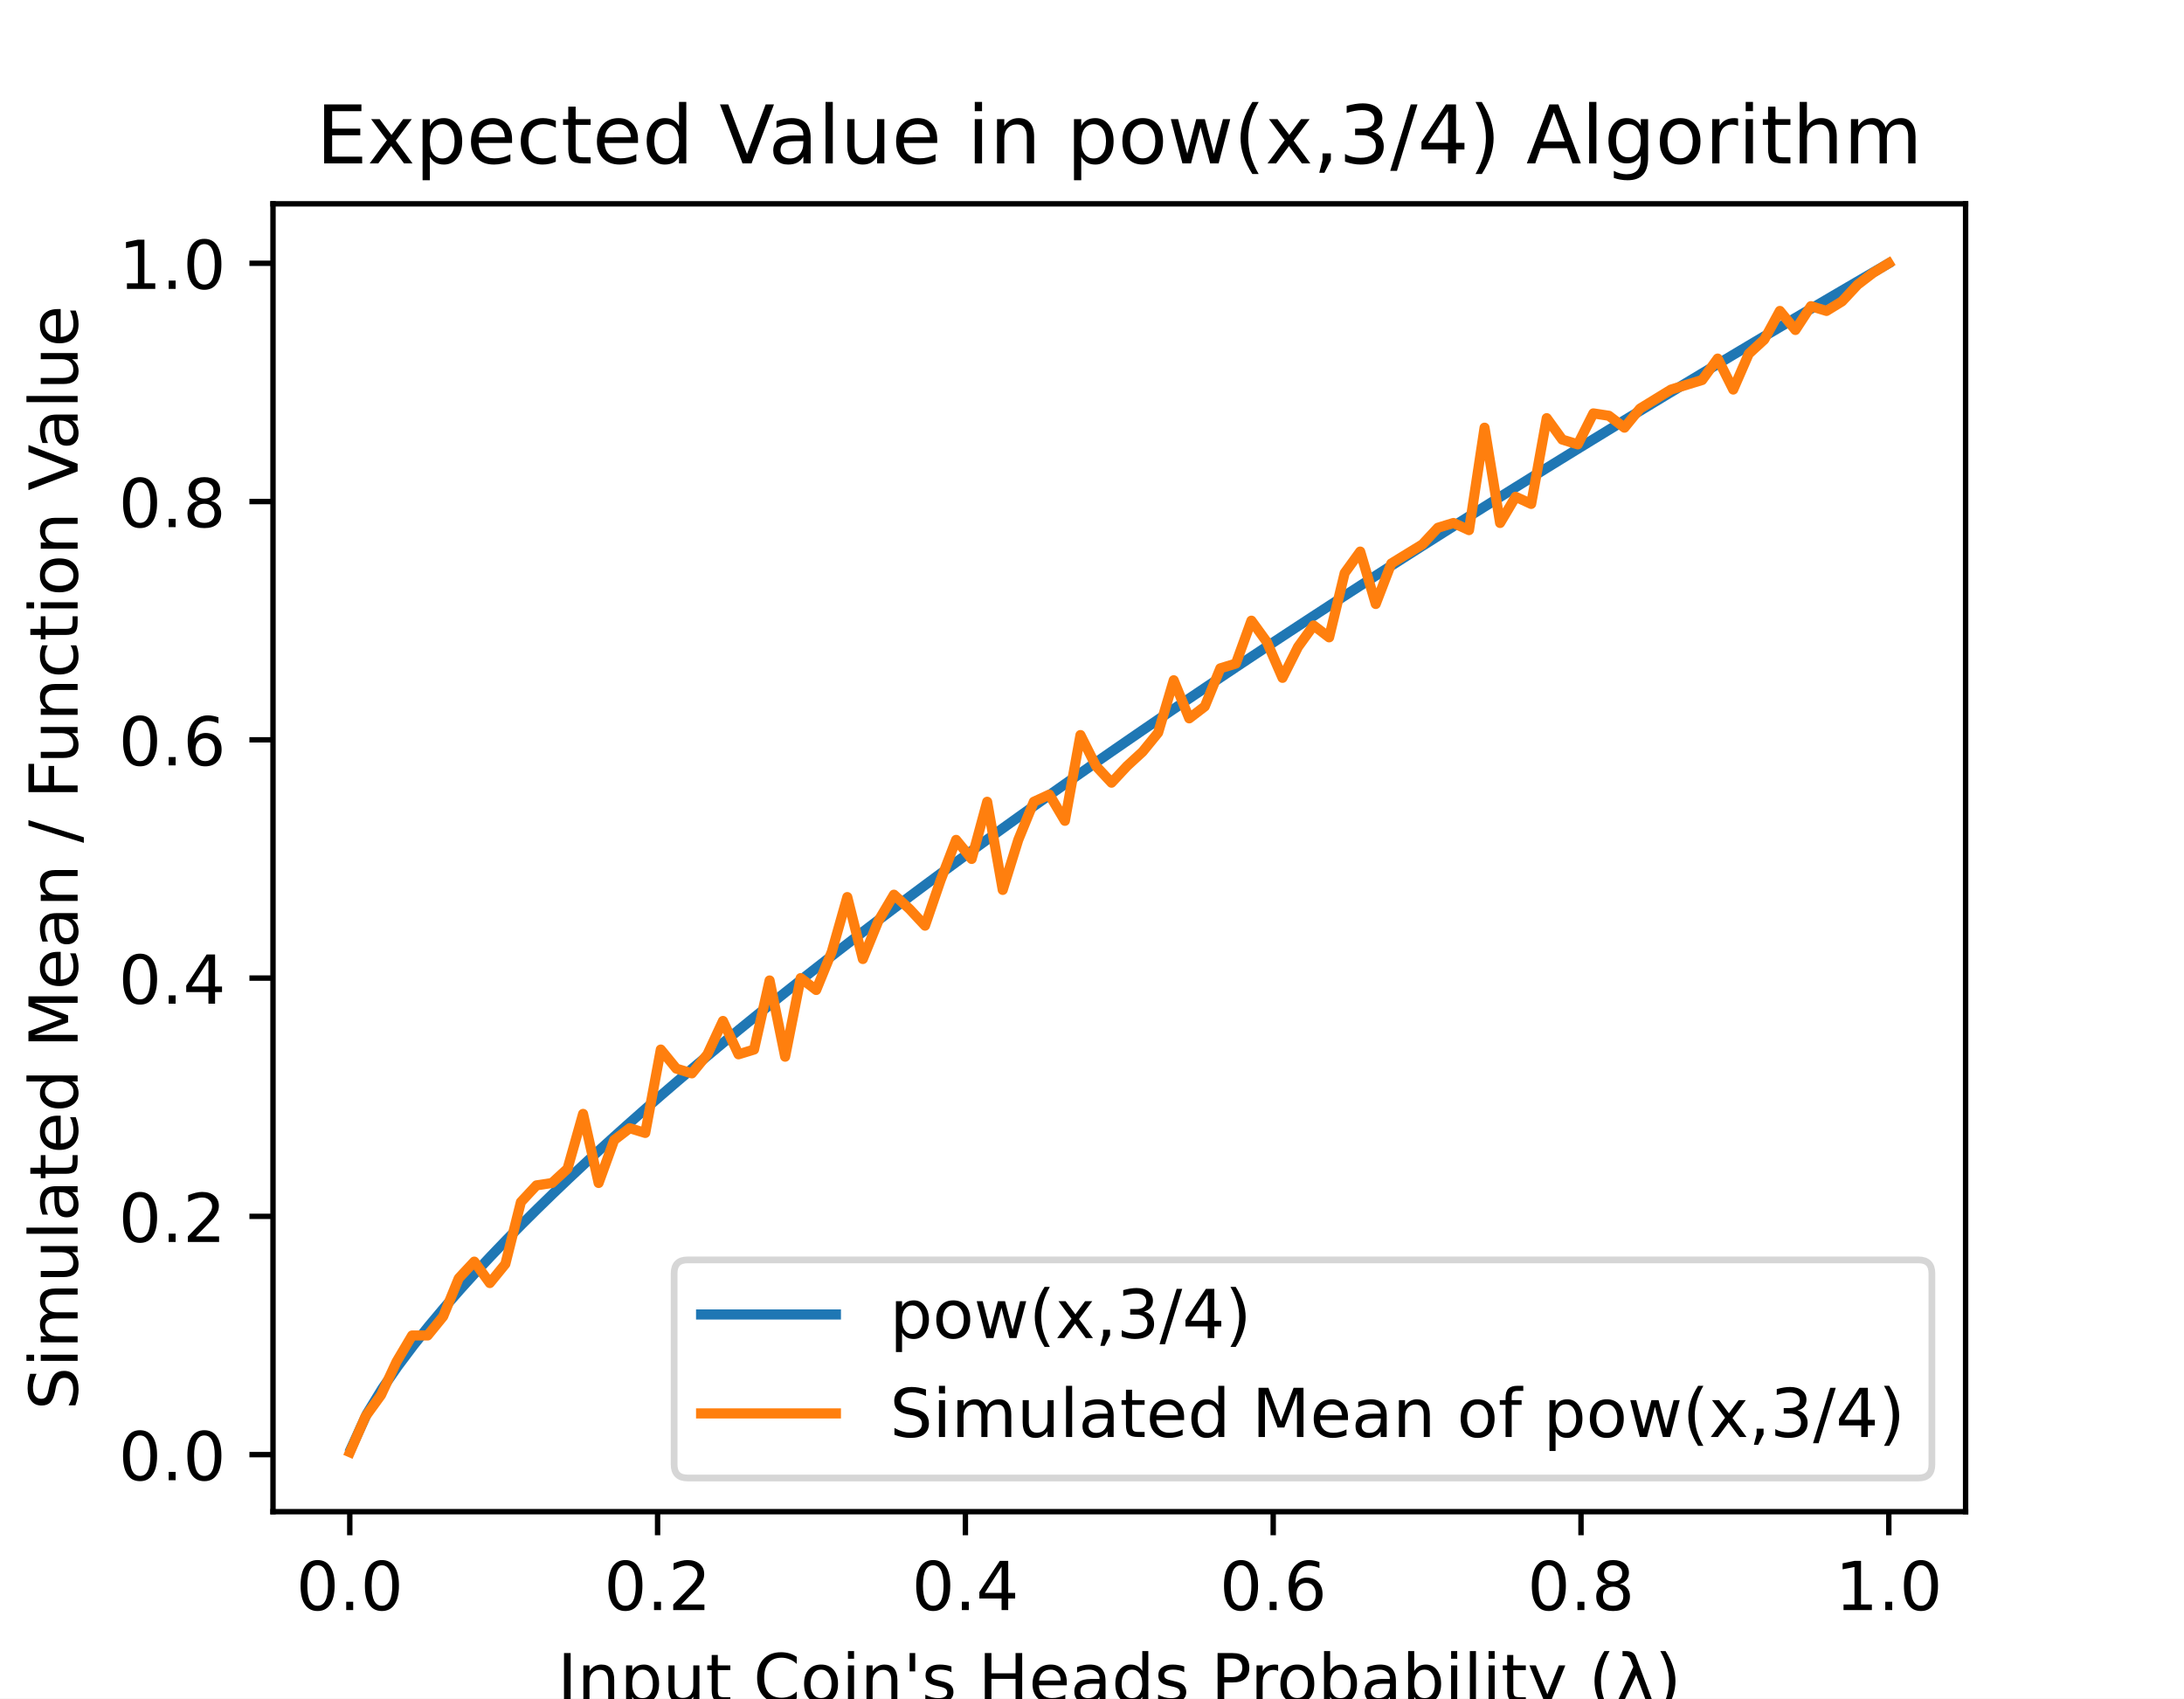
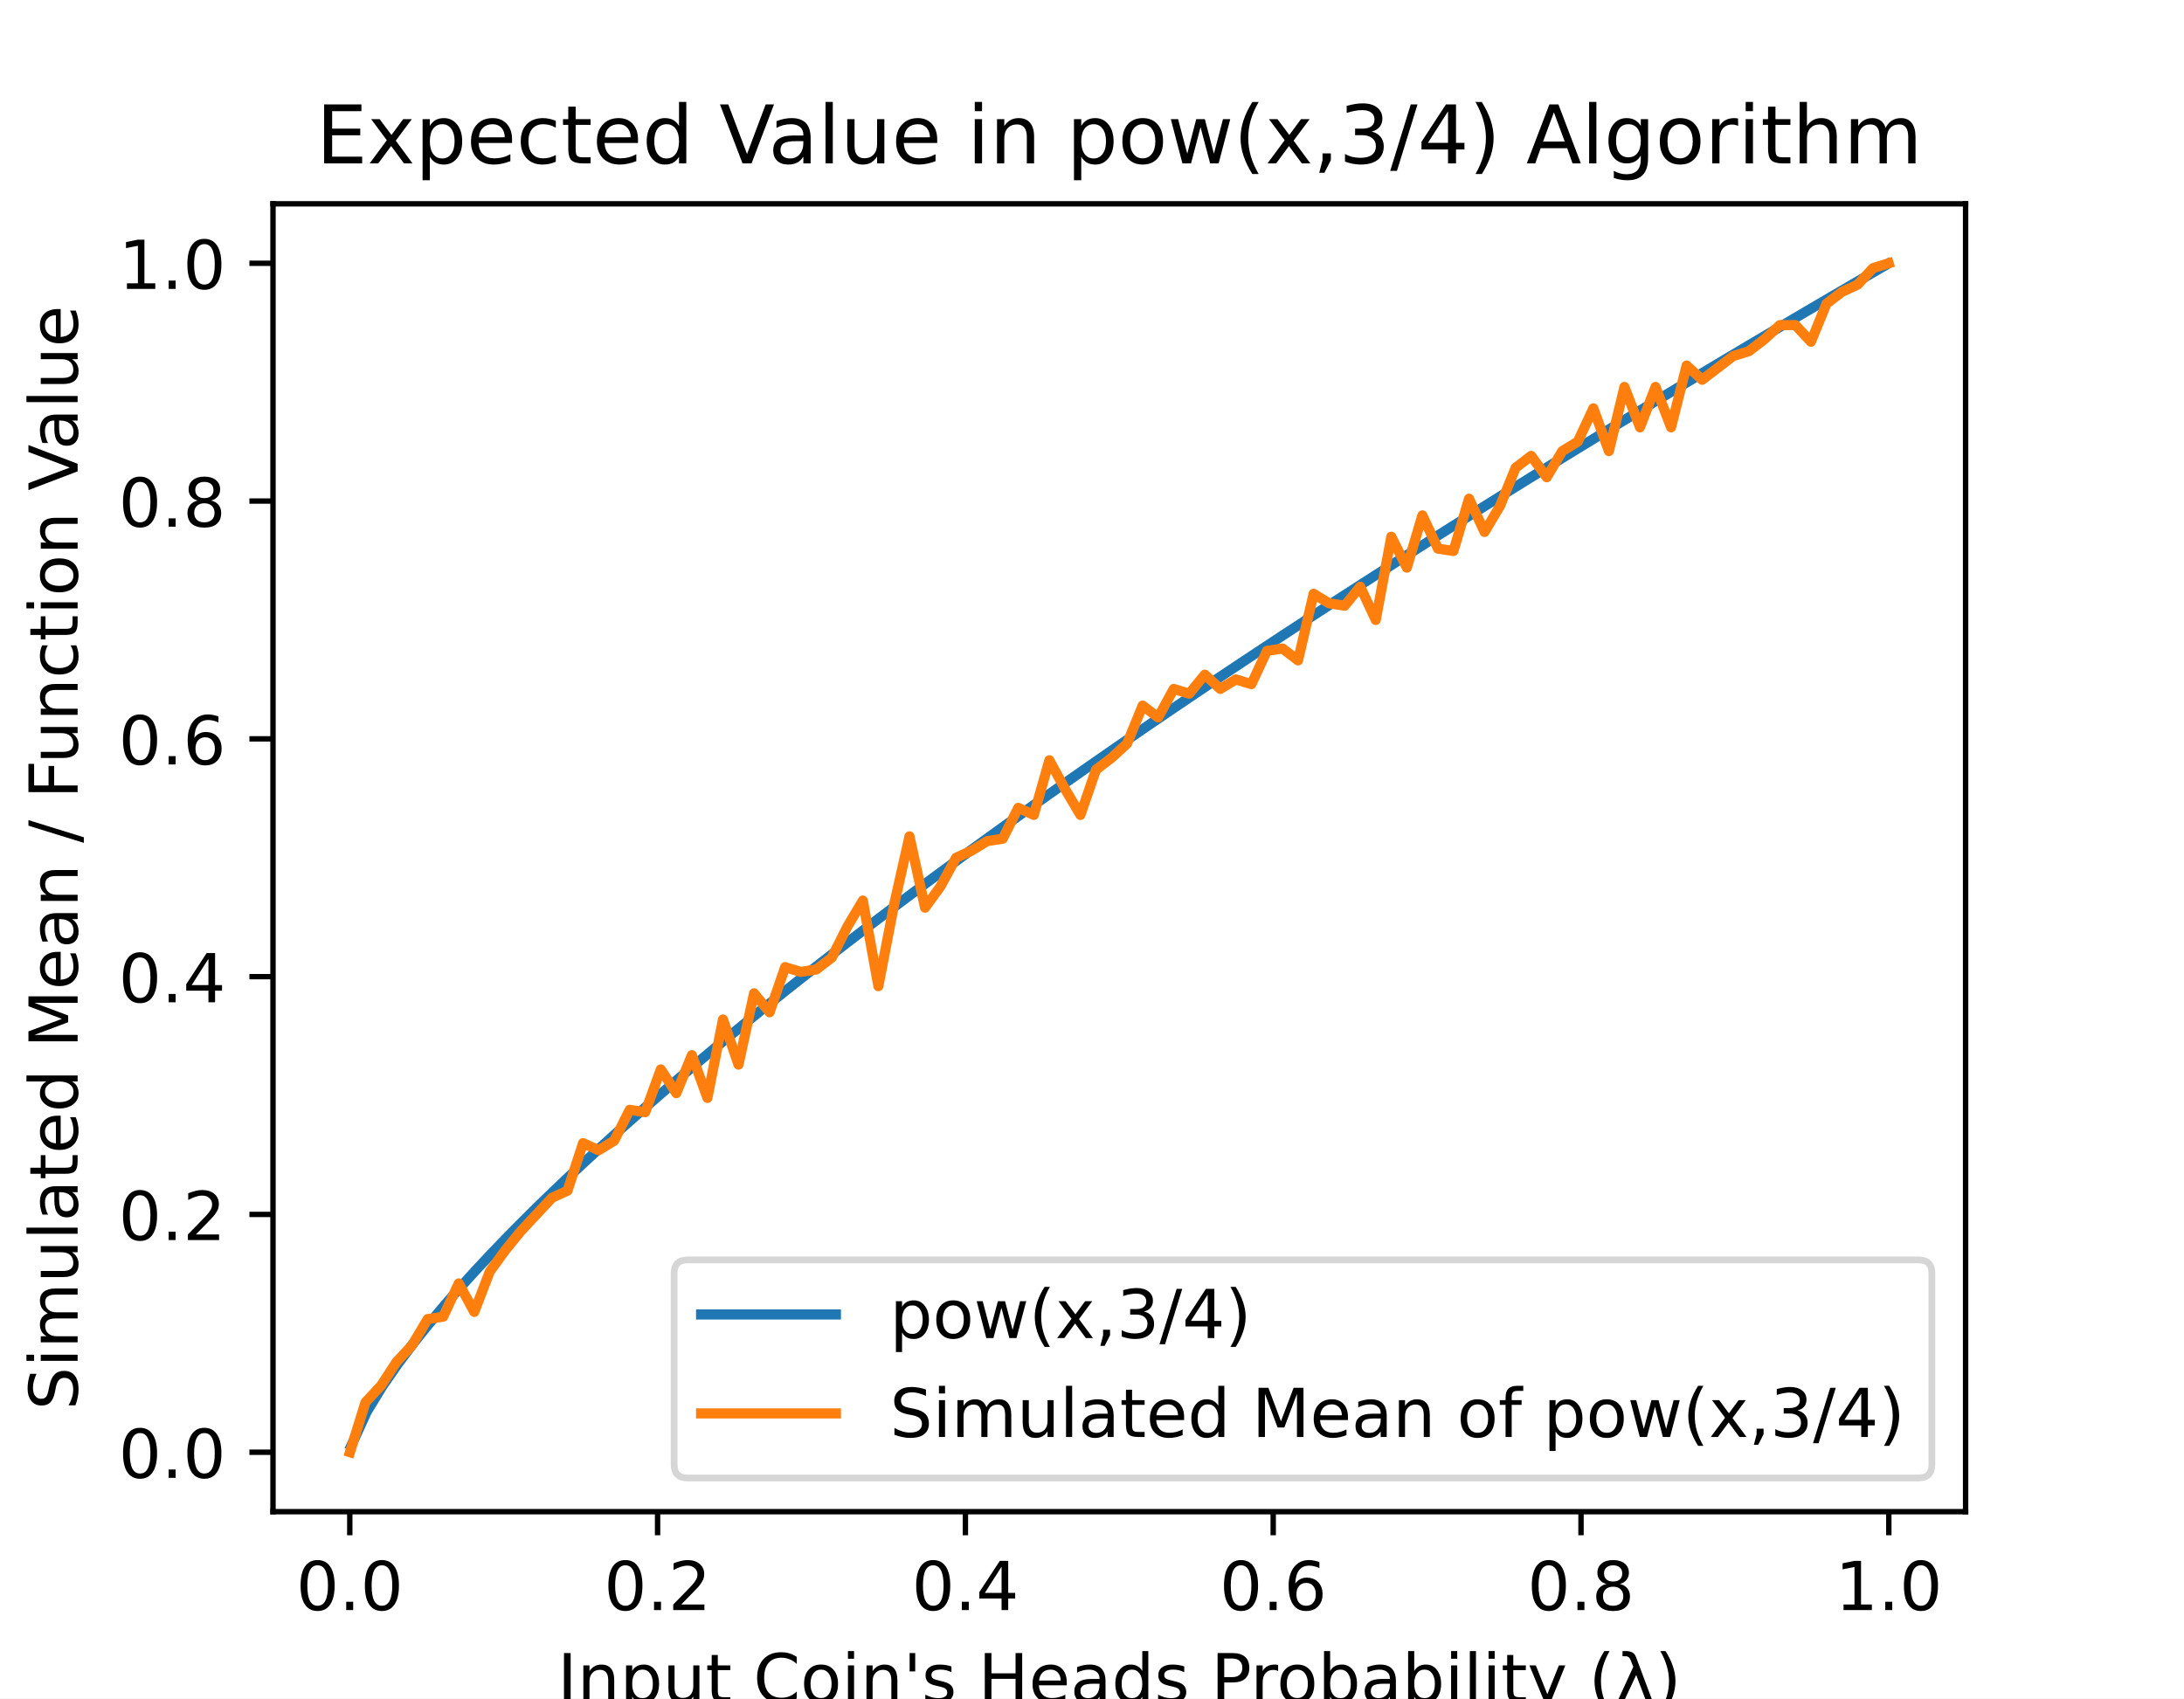
<svg xmlns="http://www.w3.org/2000/svg" xmlns:xlink="http://www.w3.org/1999/xlink" height="252pt" version="1.1" viewBox="0 0 324 252" width="324pt">
  <defs>
    <style type="text/css">
*{stroke-linecap:butt;stroke-linejoin:round;}
  </style>
  </defs>
  <g id="figure_1">
    <g id="patch_1">
      <path d="M 0 252  L 324 252  L 324 0  L 0 0  z " style="fill:#ffffff;" />
    </g>
    <g id="axes_1">
      <g id="patch_2">
        <path d="M 40.5 224.28  L 291.6 224.28  L 291.6 30.24  L 40.5 30.24  z " style="fill:#ffffff;" />
      </g>
      <g id="matplotlib.axis_1">
        <g id="xtick_1">
          <g id="line2d_1">
            <defs>
-               <path d="M 0 0  L 0 3.5  " id="m5b82d4ed3d" style="stroke:#000000;stroke-width:0.8;" />
+               <path d="M 0 0  L 0 3.5  " id="ma2fec115dd" style="stroke:#000000;stroke-width:0.8;" />
            </defs>
            <g>
-               <use style="stroke:#000000;stroke-width:0.8;" x="51.891" xlink:href="#m5b82d4ed3d" y="224.28" />
+               <use style="stroke:#000000;stroke-width:0.8;" x="51.891" xlink:href="#ma2fec115dd" y="224.28" />
            </g>
          </g>
          <g id="text_1">
            <text style="font-family:DejaVu Sans;font-size:10px;font-style:normal;font-weight:normal;text-anchor:middle;" transform="rotate(-0, 51.89081, 238.8784)" x="51.891" y="238.878">0.0</text>
          </g>
        </g>
        <g id="xtick_2">
          <g id="line2d_2">
            <g>
-               <use style="stroke:#000000;stroke-width:0.8;" x="97.554" xlink:href="#m5b82d4ed3d" y="224.28" />
+               <use style="stroke:#000000;stroke-width:0.8;" x="97.554" xlink:href="#ma2fec115dd" y="224.28" />
            </g>
          </g>
          <g id="text_2">
            <text style="font-family:DejaVu Sans;font-size:10px;font-style:normal;font-weight:normal;text-anchor:middle;" transform="rotate(-0, 97.55448, 238.8784)" x="97.554" y="238.878">0.2</text>
          </g>
        </g>
        <g id="xtick_3">
          <g id="line2d_3">
            <g>
-               <use style="stroke:#000000;stroke-width:0.8;" x="143.218" xlink:href="#m5b82d4ed3d" y="224.28" />
+               <use style="stroke:#000000;stroke-width:0.8;" x="143.218" xlink:href="#ma2fec115dd" y="224.28" />
            </g>
          </g>
          <g id="text_3">
            <text style="font-family:DejaVu Sans;font-size:10px;font-style:normal;font-weight:normal;text-anchor:middle;" transform="rotate(-0, 143.2182, 238.8784)" x="143.218" y="238.878">0.4</text>
          </g>
        </g>
        <g id="xtick_4">
          <g id="line2d_4">
            <g>
-               <use style="stroke:#000000;stroke-width:0.8;" x="188.882" xlink:href="#m5b82d4ed3d" y="224.28" />
+               <use style="stroke:#000000;stroke-width:0.8;" x="188.882" xlink:href="#ma2fec115dd" y="224.28" />
            </g>
          </g>
          <g id="text_4">
            <text style="font-family:DejaVu Sans;font-size:10px;font-style:normal;font-weight:normal;text-anchor:middle;" transform="rotate(-0, 188.8818, 238.8784)" x="188.882" y="238.878">0.6</text>
          </g>
        </g>
        <g id="xtick_5">
          <g id="line2d_5">
            <g>
-               <use style="stroke:#000000;stroke-width:0.8;" x="234.546" xlink:href="#m5b82d4ed3d" y="224.28" />
+               <use style="stroke:#000000;stroke-width:0.8;" x="234.546" xlink:href="#ma2fec115dd" y="224.28" />
            </g>
          </g>
          <g id="text_5">
            <text style="font-family:DejaVu Sans;font-size:10px;font-style:normal;font-weight:normal;text-anchor:middle;" transform="rotate(-0, 234.5455, 238.8784)" x="234.546" y="238.878">0.8</text>
          </g>
        </g>
        <g id="xtick_6">
          <g id="line2d_6">
            <g>
-               <use style="stroke:#000000;stroke-width:0.8;" x="280.209" xlink:href="#m5b82d4ed3d" y="224.28" />
+               <use style="stroke:#000000;stroke-width:0.8;" x="280.209" xlink:href="#ma2fec115dd" y="224.28" />
            </g>
          </g>
          <g id="text_6">
            <text style="font-family:DejaVu Sans;font-size:10px;font-style:normal;font-weight:normal;text-anchor:middle;" transform="rotate(-0, 280.2092, 238.8784)" x="280.209" y="238.878">1.0</text>
          </g>
        </g>
        <g id="text_7">
          <text style="font-family:DejaVu Sans;font-size:10px;font-style:normal;font-weight:normal;text-anchor:middle;" transform="rotate(-0, 166.05, 252.5566)" x="166.05" y="252.557">Input Coin's Heads Probability (λ)</text>
        </g>
      </g>
      <g id="matplotlib.axis_2">
        <g id="ytick_1">
          <g id="line2d_7">
            <defs>
-               <path d="M 0 0  L -3.5 0  " id="me2834743b6" style="stroke:#000000;stroke-width:0.8;" />
+               <path d="M 0 0  L -3.5 0  " id="m27b5e2972a" style="stroke:#000000;stroke-width:0.8;" />
            </defs>
            <g>
-               <use style="stroke:#000000;stroke-width:0.8;" x="40.5" xlink:href="#me2834743b6" y="215.814" />
+               <use style="stroke:#000000;stroke-width:0.8;" x="40.5" xlink:href="#m27b5e2972a" y="215.46" />
            </g>
          </g>
          <g id="text_8">
-             <text style="font-family:DejaVu Sans;font-size:10px;font-style:normal;font-weight:normal;text-anchor:end;" transform="rotate(-0, 33.5, 219.6127)" x="33.5" y="219.613">0.0</text>
+             <text style="font-family:DejaVu Sans;font-size:10px;font-style:normal;font-weight:normal;text-anchor:end;" transform="rotate(-0, 33.5, 219.2592)" x="33.5" y="219.259">0.0</text>
          </g>
        </g>
        <g id="ytick_2">
          <g id="line2d_8">
            <g>
-               <use style="stroke:#000000;stroke-width:0.8;" x="40.5" xlink:href="#me2834743b6" y="180.463" />
+               <use style="stroke:#000000;stroke-width:0.8;" x="40.5" xlink:href="#m27b5e2972a" y="180.18" />
            </g>
          </g>
          <g id="text_9">
-             <text style="font-family:DejaVu Sans;font-size:10px;font-style:normal;font-weight:normal;text-anchor:end;" transform="rotate(-0, 33.5, 184.262)" x="33.5" y="184.262">0.2</text>
+             <text style="font-family:DejaVu Sans;font-size:10px;font-style:normal;font-weight:normal;text-anchor:end;" transform="rotate(-0, 33.5, 183.9792)" x="33.5" y="183.979">0.2</text>
          </g>
        </g>
        <g id="ytick_3">
          <g id="line2d_9">
            <g>
-               <use style="stroke:#000000;stroke-width:0.8;" x="40.5" xlink:href="#me2834743b6" y="145.112" />
+               <use style="stroke:#000000;stroke-width:0.8;" x="40.5" xlink:href="#m27b5e2972a" y="144.9" />
            </g>
          </g>
          <g id="text_10">
-             <text style="font-family:DejaVu Sans;font-size:10px;font-style:normal;font-weight:normal;text-anchor:end;" transform="rotate(-0, 33.5, 148.9113)" x="33.5" y="148.911">0.4</text>
+             <text style="font-family:DejaVu Sans;font-size:10px;font-style:normal;font-weight:normal;text-anchor:end;" transform="rotate(-0, 33.5, 148.6992)" x="33.5" y="148.699">0.4</text>
          </g>
        </g>
        <g id="ytick_4">
          <g id="line2d_10">
            <g>
-               <use style="stroke:#000000;stroke-width:0.8;" x="40.5" xlink:href="#me2834743b6" y="109.761" />
+               <use style="stroke:#000000;stroke-width:0.8;" x="40.5" xlink:href="#m27b5e2972a" y="109.62" />
            </g>
          </g>
          <g id="text_11">
-             <text style="font-family:DejaVu Sans;font-size:10px;font-style:normal;font-weight:normal;text-anchor:end;" transform="rotate(-0, 33.5, 113.5606)" x="33.5" y="113.561">0.6</text>
+             <text style="font-family:DejaVu Sans;font-size:10px;font-style:normal;font-weight:normal;text-anchor:end;" transform="rotate(-0, 33.5, 113.4192)" x="33.5" y="113.419">0.6</text>
          </g>
        </g>
        <g id="ytick_5">
          <g id="line2d_11">
            <g>
-               <use style="stroke:#000000;stroke-width:0.8;" x="40.5" xlink:href="#me2834743b6" y="74.411" />
+               <use style="stroke:#000000;stroke-width:0.8;" x="40.5" xlink:href="#m27b5e2972a" y="74.34" />
            </g>
          </g>
          <g id="text_12">
-             <text style="font-family:DejaVu Sans;font-size:10px;font-style:normal;font-weight:normal;text-anchor:end;" transform="rotate(-0, 33.5, 78.20992)" x="33.5" y="78.21">0.8</text>
+             <text style="font-family:DejaVu Sans;font-size:10px;font-style:normal;font-weight:normal;text-anchor:end;" transform="rotate(-0, 33.5, 78.13922)" x="33.5" y="78.139">0.8</text>
          </g>
        </g>
        <g id="ytick_6">
          <g id="line2d_12">
            <g>
-               <use style="stroke:#000000;stroke-width:0.8;" x="40.5" xlink:href="#me2834743b6" y="39.06" />
+               <use style="stroke:#000000;stroke-width:0.8;" x="40.5" xlink:href="#m27b5e2972a" y="39.06" />
            </g>
          </g>
          <g id="text_13">
            <text style="font-family:DejaVu Sans;font-size:10px;font-style:normal;font-weight:normal;text-anchor:end;" transform="rotate(-0, 33.5, 42.85922)" x="33.5" y="42.859">1.0</text>
          </g>
        </g>
        <g id="text_14">
          <text style="font-family:DejaVu Sans;font-size:10px;font-style:normal;font-weight:normal;text-anchor:middle;" transform="rotate(-90, 11.51719, 127.26)" x="11.517" y="127.26">Simulated Mean / Function Value</text>
        </g>
      </g>
      <g id="line2d_13">
-         <path clip-path="url(#p4661a2c6a0)" d="M 52.119 214.82  L 54.421 209.777  L 56.722 206.007  L 59.024 202.679  L 61.326 199.614  L 63.627 196.732  L 65.929 193.989  L 68.231 191.357  L 70.532 188.816  L 72.834 186.353  L 75.135 183.957  L 77.437 181.619  L 79.739 179.333  L 82.04 177.095  L 84.342 174.898  L 86.644 172.741  L 88.945 170.618  L 91.247 168.529  L 93.549 166.47  L 95.85 164.439  L 98.152 162.434  L 100.453 160.454  L 102.755 158.498  L 105.057 156.564  L 107.358 154.65  L 109.66 152.756  L 111.962 150.881  L 114.263 149.024  L 116.565 147.184  L 118.867 145.36  L 121.168 143.552  L 123.47 141.759  L 125.771 139.98  L 128.073 138.215  L 130.375 136.463  L 132.676 134.724  L 134.978 132.998  L 137.28 131.283  L 139.581 129.58  L 141.883 127.888  L 144.184 126.207  L 146.486 124.536  L 148.788 122.875  L 151.089 121.224  L 153.391 119.583  L 155.693 117.951  L 157.994 116.328  L 160.296 114.714  L 162.598 113.108  L 164.899 111.511  L 167.201 109.922  L 169.502 108.34  L 171.804 106.767  L 174.106 105.201  L 176.407 103.642  L 178.709 102.09  L 181.011 100.546  L 183.312 99.008  L 185.614 97.477  L 187.916 95.953  L 190.217 94.435  L 192.519 92.924  L 194.82 91.418  L 197.122 89.919  L 199.424 88.425  L 201.725 86.938  L 204.027 85.456  L 206.329 83.979  L 208.63 82.509  L 210.932 81.043  L 213.233 79.583  L 215.535 78.128  L 217.837 76.678  L 220.138 75.233  L 222.44 73.793  L 224.742 72.358  L 227.043 70.928  L 229.345 69.503  L 231.647 68.082  L 233.948 66.665  L 236.25 65.253  L 238.551 63.846  L 240.853 62.442  L 243.155 61.043  L 245.456 59.649  L 247.758 58.258  L 250.06 56.871  L 252.361 55.489  L 254.663 54.11  L 256.965 52.736  L 259.266 51.365  L 261.568 49.998  L 263.869 48.635  L 266.171 47.275  L 268.473 45.919  L 270.774 44.567  L 273.076 43.218  L 275.378 41.873  L 277.679 40.531  L 279.981 39.193  " style="fill:none;stroke:#1f77b4;stroke-linecap:square;stroke-width:1.5;" />
+         <path clip-path="url(#paa9439c46a)" d="M 52.119 214.468  L 54.421 209.435  L 56.722 205.673  L 59.024 202.351  L 61.326 199.292  L 63.627 196.417  L 65.929 193.679  L 68.231 191.052  L 70.532 188.517  L 72.834 186.058  L 75.135 183.667  L 77.437 181.334  L 79.739 179.053  L 82.04 176.819  L 84.342 174.627  L 86.644 172.473  L 88.945 170.355  L 91.247 168.27  L 93.549 166.215  L 95.85 164.188  L 98.152 162.187  L 100.453 160.212  L 102.755 158.259  L 105.057 156.329  L 107.358 154.419  L 109.66 152.529  L 111.962 150.658  L 114.263 148.804  L 116.565 146.968  L 118.867 145.148  L 121.168 143.343  L 123.47 141.554  L 125.771 139.778  L 128.073 138.017  L 130.375 136.269  L 132.676 134.533  L 134.978 132.81  L 137.28 131.099  L 139.581 129.399  L 141.883 127.71  L 144.184 126.032  L 146.486 124.365  L 148.788 122.708  L 151.089 121.06  L 153.391 119.422  L 155.693 117.793  L 157.994 116.174  L 160.296 114.563  L 162.598 112.96  L 164.899 111.366  L 167.201 109.78  L 169.502 108.202  L 171.804 106.631  L 174.106 105.068  L 176.407 103.513  L 178.709 101.964  L 181.011 100.423  L 183.312 98.888  L 185.614 97.361  L 187.916 95.839  L 190.217 94.324  L 192.519 92.816  L 194.82 91.313  L 197.122 89.817  L 199.424 88.327  L 201.725 86.842  L 204.027 85.363  L 206.329 83.89  L 208.63 82.422  L 210.932 80.959  L 213.233 79.502  L 215.535 78.05  L 217.837 76.603  L 220.138 75.161  L 222.44 73.724  L 224.742 72.292  L 227.043 70.864  L 229.345 69.442  L 231.647 68.023  L 233.948 66.61  L 236.25 65.201  L 238.551 63.796  L 240.853 62.396  L 243.155 60.999  L 245.456 59.607  L 247.758 58.22  L 250.06 56.836  L 252.361 55.456  L 254.663 54.08  L 256.965 52.708  L 259.266 51.34  L 261.568 49.976  L 263.869 48.615  L 266.171 47.259  L 268.473 45.905  L 270.774 44.556  L 273.076 43.21  L 275.378 41.867  L 277.679 40.528  L 279.981 39.192  " style="fill:none;stroke:#1f77b4;stroke-linecap:square;stroke-width:1.5;" />
      </g>
      <g id="line2d_14">
-         <path clip-path="url(#p4661a2c6a0)" d="M 51.914 215.46  L 54.219 210.157  L 56.525 206.976  L 58.831 202.027  L 61.137 198.138  L 63.443 198.138  L 65.748 195.31  L 68.054 189.654  L 70.36 187.179  L 72.666 190.361  L 74.971 187.533  L 77.277 178.342  L 79.583 175.867  L 81.889 175.514  L 84.195 173.393  L 86.5 165.262  L 88.806 175.514  L 91.112 169.151  L 93.418 167.383  L 95.724 168.09  L 98.029 155.717  L 100.335 158.545  L 102.641 159.252  L 104.947 156.424  L 107.252 151.475  L 109.558 156.424  L 111.864 155.717  L 114.17 145.466  L 116.476 156.778  L 118.781 145.112  L 121.087 146.88  L 123.393 141.224  L 125.699 133.093  L 128.005 142.284  L 130.31 136.628  L 132.616 132.739  L 134.922 134.86  L 137.228 137.335  L 139.533 130.618  L 141.839 124.609  L 144.145 127.437  L 146.451 118.953  L 148.757 132.032  L 151.062 124.609  L 153.368 118.953  L 155.674 117.892  L 157.98 121.781  L 160.286 109.054  L 162.591 113.65  L 164.897 116.125  L 167.203 113.65  L 169.509 111.529  L 171.814 108.701  L 174.12 100.924  L 176.426 106.58  L 178.732 104.812  L 181.038 99.156  L 183.343 98.449  L 185.649 92.086  L 187.955 95.268  L 190.261 100.57  L 192.567 95.975  L 194.872 92.793  L 197.178 94.561  L 199.484 85.016  L 201.79 81.834  L 204.095 89.612  L 206.401 83.602  L 208.707 82.188  L 211.013 80.774  L 213.319 78.299  L 215.624 77.592  L 217.93 78.653  L 220.236 63.452  L 222.542 77.592  L 224.848 73.704  L 227.153 74.764  L 229.459 62.038  L 231.765 65.22  L 234.071 65.927  L 236.376 61.331  L 238.682 61.684  L 240.988 63.452  L 243.294 60.624  L 245.6 59.21  L 247.905 57.796  L 250.211 57.089  L 252.517 56.382  L 254.823 53.2  L 257.129 57.796  L 259.434 52.493  L 261.74 50.372  L 264.046 46.13  L 266.352 48.958  L 268.657 45.423  L 270.963 46.13  L 273.269 44.716  L 275.575 42.242  L 277.881 40.474  L 280.186 39.06  " style="fill:none;stroke:#ff7f0e;stroke-linecap:square;stroke-width:1.5;" />
+         <path clip-path="url(#paa9439c46a)" d="M 51.914 215.46  L 54.219 208.051  L 56.525 205.582  L 58.831 202.054  L 61.137 199.584  L 63.443 195.703  L 65.748 195.35  L 68.054 190.411  L 70.36 194.645  L 72.666 188.647  L 74.971 185.472  L 77.277 182.65  L 79.583 180.18  L 81.889 177.71  L 84.195 176.652  L 86.5 169.596  L 88.806 170.654  L 91.112 169.243  L 93.418 164.657  L 95.724 165.01  L 98.029 158.659  L 100.335 162.187  L 102.641 156.542  L 104.947 162.893  L 107.252 151.25  L 109.558 157.954  L 111.864 147.37  L 114.17 150.192  L 116.476 143.489  L 118.781 144.194  L 121.087 143.842  L 123.393 142.078  L 125.699 137.491  L 128.005 133.61  L 130.31 146.311  L 132.616 134.316  L 134.922 124.085  L 137.228 134.669  L 139.533 131.494  L 141.839 127.26  L 144.145 126.202  L 146.451 124.79  L 148.757 124.438  L 151.062 119.851  L 153.368 120.91  L 155.674 112.795  L 157.98 117.029  L 160.286 120.91  L 162.591 114.206  L 164.897 112.442  L 167.203 110.326  L 169.509 104.681  L 171.814 106.445  L 174.12 102.211  L 176.426 102.917  L 178.732 100.094  L 181.038 102.211  L 183.343 100.8  L 185.649 101.506  L 187.955 96.566  L 190.261 96.214  L 192.567 97.978  L 194.872 88.099  L 197.178 89.51  L 199.484 89.863  L 201.79 87.041  L 204.095 91.98  L 206.401 79.632  L 208.707 84.218  L 211.013 76.457  L 213.319 81.396  L 215.624 81.749  L 217.93 73.987  L 220.236 78.926  L 222.542 75.046  L 224.848 69.401  L 227.153 67.637  L 229.459 70.812  L 231.765 66.931  L 234.071 65.52  L 236.376 60.581  L 238.682 66.931  L 240.988 57.406  L 243.294 63.403  L 245.6 57.406  L 247.905 63.403  L 250.211 54.23  L 252.517 56.347  L 254.823 54.583  L 257.129 52.819  L 259.434 52.114  L 261.74 50.35  L 264.046 48.233  L 266.352 48.233  L 268.657 50.702  L 270.963 45.058  L 273.269 43.294  L 275.575 42.235  L 277.881 39.766  L 280.186 39.06  " style="fill:none;stroke:#ff7f0e;stroke-linecap:square;stroke-width:1.5;" />
      </g>
      <g id="patch_3">
        <path d="M 40.5 224.28  L 40.5 30.24  " style="fill:none;stroke:#000000;stroke-linecap:square;stroke-linejoin:miter;stroke-width:0.8;" />
      </g>
      <g id="patch_4">
        <path d="M 291.6 224.28  L 291.6 30.24  " style="fill:none;stroke:#000000;stroke-linecap:square;stroke-linejoin:miter;stroke-width:0.8;" />
      </g>
      <g id="patch_5">
        <path d="M 40.5 224.28  L 291.6 224.28  " style="fill:none;stroke:#000000;stroke-linecap:square;stroke-linejoin:miter;stroke-width:0.8;" />
      </g>
      <g id="patch_6">
        <path d="M 40.5 30.24  L 291.6 30.24  " style="fill:none;stroke:#000000;stroke-linecap:square;stroke-linejoin:miter;stroke-width:0.8;" />
      </g>
      <g id="text_15">
        <text style="font-family:DejaVu Sans;font-size:12px;font-style:normal;font-weight:normal;text-anchor:middle;" transform="rotate(-0, 166.05, 24.24)" x="166.05" y="24.24">Expected Value in pow(x,3/4) Algorithm</text>
      </g>
      <g id="legend_1">
        <g id="patch_7">
          <path d="M 102.008 219.28  L 284.6 219.28  Q 286.6 219.28 286.6 217.28  L 286.6 188.924  Q 286.6 186.924 284.6 186.924  L 102.008 186.924  Q 100.008 186.924 100.008 188.924  L 100.008 217.28  Q 100.008 219.28 102.008 219.28  z " style="fill:#ffffff;opacity:0.8;stroke:#cccccc;stroke-linejoin:miter;" />
        </g>
        <g id="line2d_15">
          <path d="M 104.008 195.022  L 124.008 195.022  " style="fill:none;stroke:#1f77b4;stroke-linecap:square;stroke-width:1.5;" />
        </g>
        <g id="line2d_16" />
        <g id="text_16">
          <text style="font-family:DejaVu Sans;font-size:10px;font-style:normal;font-weight:normal;text-anchor:start;" transform="rotate(-0, 132.0078, 198.5222)" x="132.008" y="198.522">pow(x,3/4)</text>
        </g>
        <g id="line2d_17">
          <path d="M 104.008 209.7  L 124.008 209.7  " style="fill:none;stroke:#ff7f0e;stroke-linecap:square;stroke-width:1.5;" />
        </g>
        <g id="line2d_18" />
        <g id="text_17">
          <text style="font-family:DejaVu Sans;font-size:10px;font-style:normal;font-weight:normal;text-anchor:start;" transform="rotate(-0, 132.0078, 213.2003)" x="132.008" y="213.2">Simulated Mean of pow(x,3/4)</text>
        </g>
      </g>
    </g>
  </g>
  <defs>
-     <clipPath id="p4661a2c6a0">
+     <clipPath id="paa9439c46a">
      <rect height="194.04" width="251.1" x="40.5" y="30.24" />
    </clipPath>
  </defs>
</svg>
